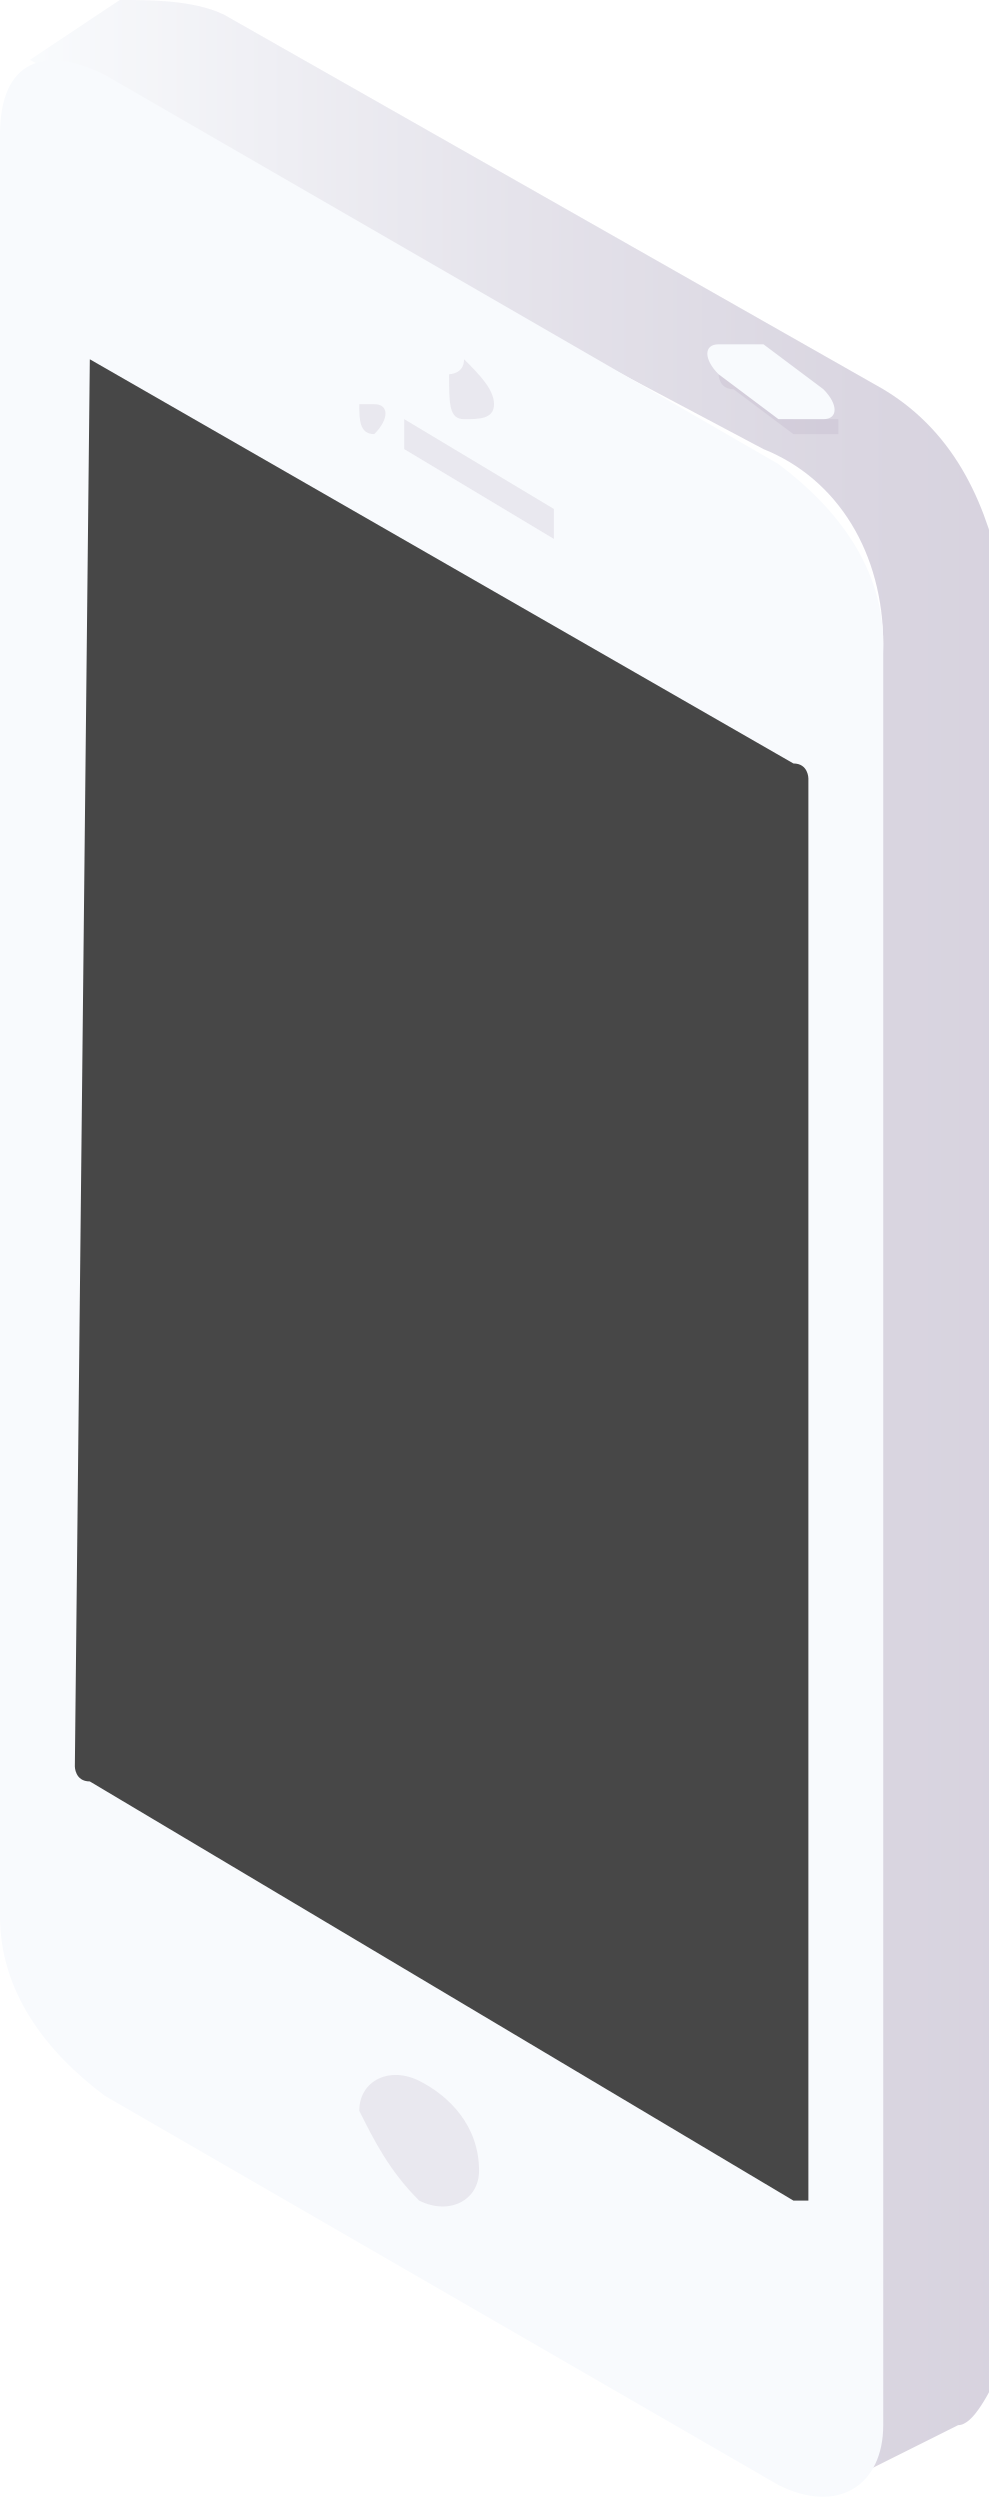
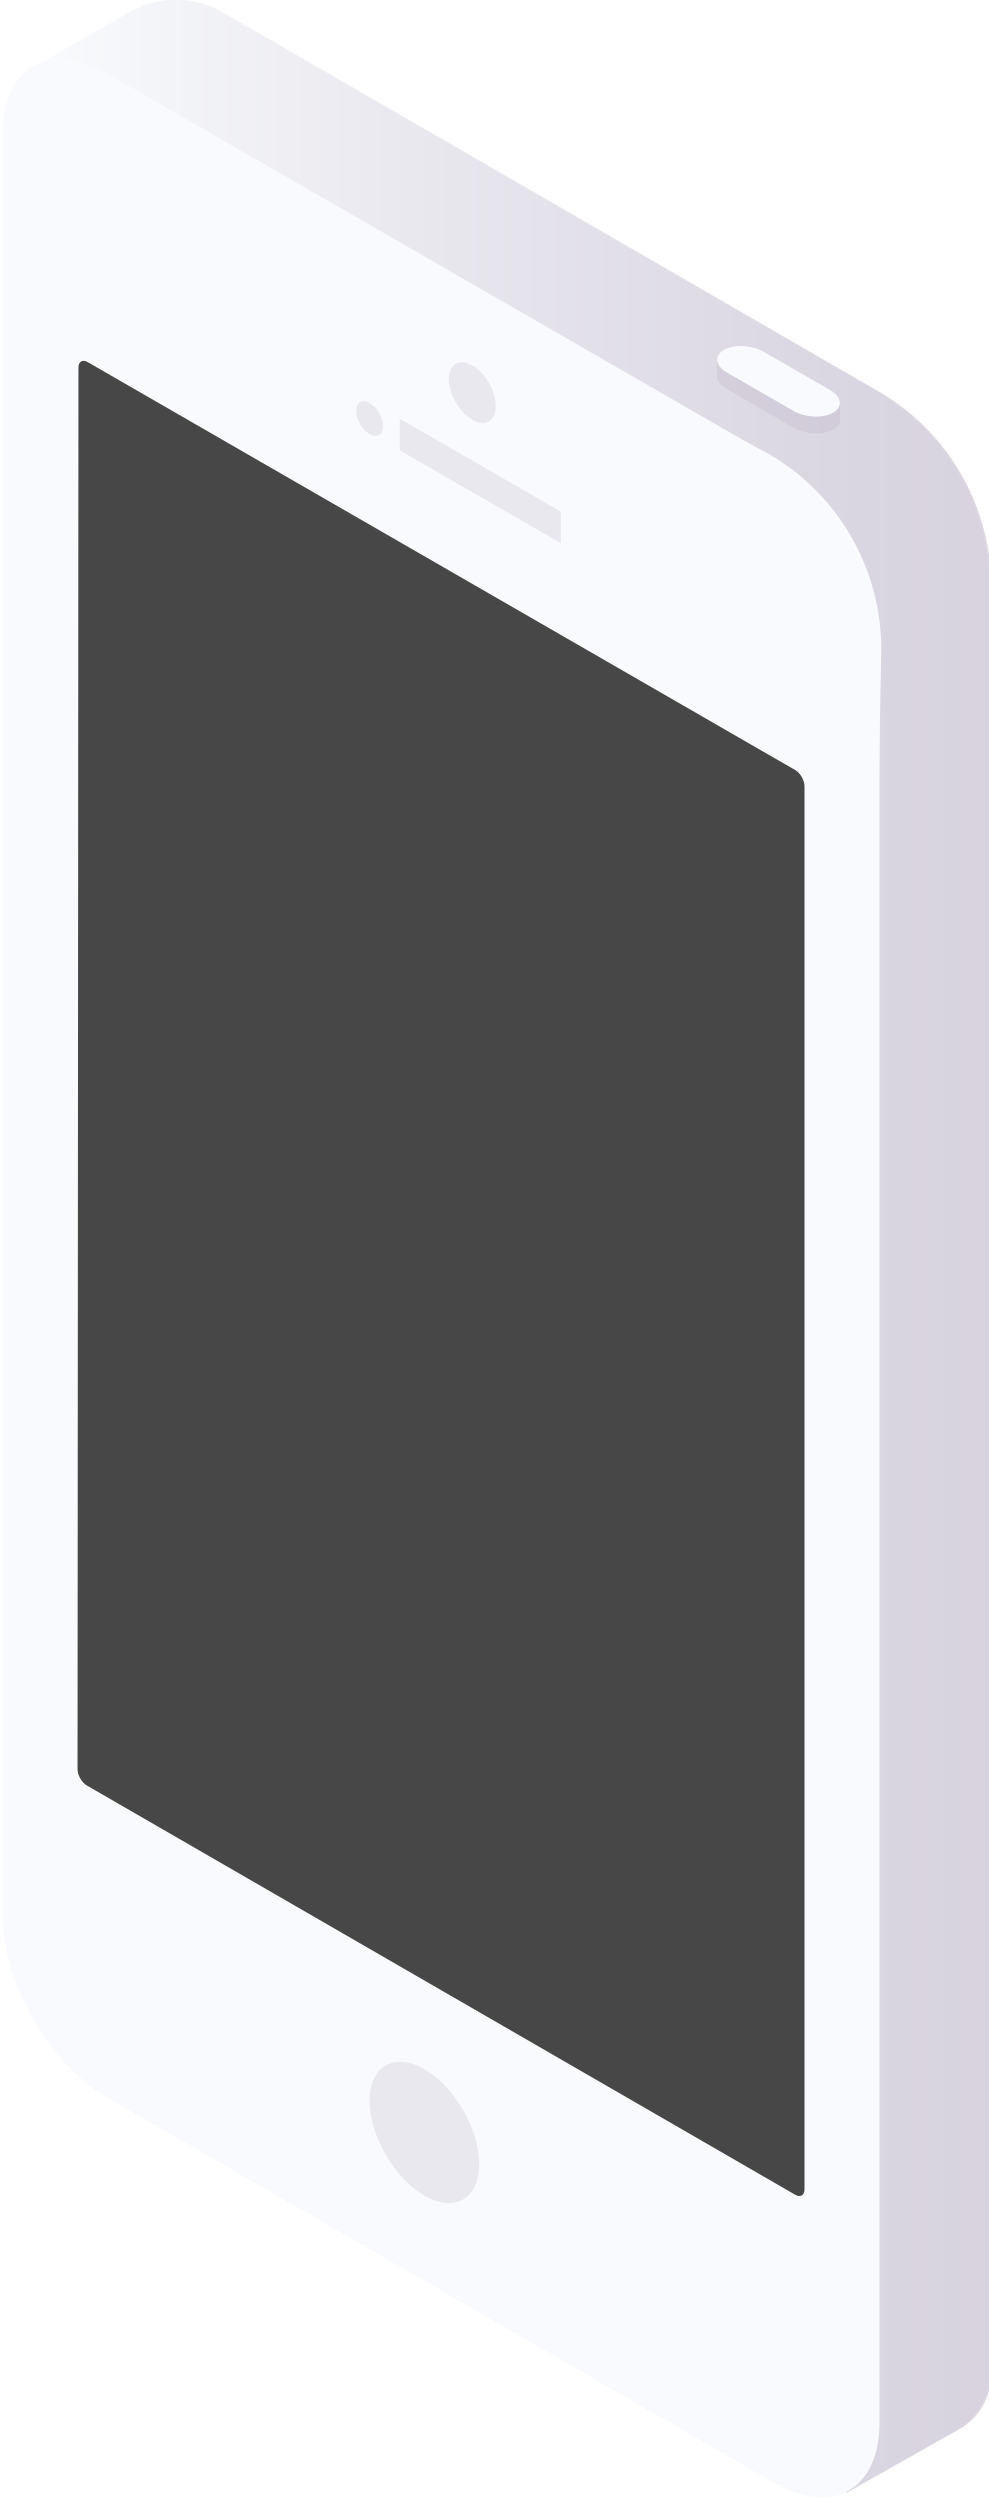
<svg xmlns="http://www.w3.org/2000/svg" version="1.1" id="Layer_1" x="0px" y="0px" viewBox="0 0 6.6 16.7" style="enable-background:new 0 0 6.6 16.7;" xml:space="preserve">
  <style type="text/css">
	.st0{fill:#F8FAFD;}
	.st1{opacity:0.16;fill:url(#SVGID_1_);enable-background:new    ;}
	.st2{fill:#474747;}
- 	.st3{opacity:0.2;fill:#AE9FB7;}
+ 	.st3{opacity:0.2;enable-background:new    ;}
+ 	.st4{fill:#AE9FB7;}
+ 	.st5{opacity:0.2;fill:#AE9FB7;enable-background:new    ;}
</style>
-   <g id="Layer_2">
-     <g id="Layer_2-2">
-       <path class="st0" d="M6.4,16.2l-0.8,0.4L5.9,4.3c0-0.6-0.3-1.1-0.8-1.3L0.2,0.4l0.6-0.4C1,0,1.3,0,1.5,0.1l4.4,2.5    c0.5,0.3,0.7,0.8,0.8,1.3v11.9C6.6,16,6.5,16.2,6.4,16.2z" />
-       <linearGradient id="SVGID_1_" gradientUnits="userSpaceOnUse" x1="0.234" y1="9.677" x2="6.604" y2="9.677" gradientTransform="matrix(1 0 0 -1 0 18)">
-         <stop offset="0" style="stop-color:#FFFFFF" />
-         <stop offset="8.492316e-02" style="stop-color:#E8E3EA" />
-         <stop offset="0.343" style="stop-color:#A594AE" />
-         <stop offset="0.573" style="stop-color:#70547E" />
-         <stop offset="0.766" style="stop-color:#49275B" />
-         <stop offset="0.913" style="stop-color:#320A46" />
-         <stop offset="0.999" style="stop-color:#29003E" />
-       </linearGradient>
-       <path class="st1" d="M6.4,16.2l-0.8,0.4L5.9,4.3c0-0.6-0.3-1.1-0.8-1.3L0.2,0.4l0.6-0.4C1,0,1.3,0,1.5,0.1l4.4,2.5    c0.5,0.3,0.7,0.8,0.8,1.3v11.9C6.6,16,6.5,16.2,6.4,16.2z" />
-       <path class="st0" d="M0.7,0.5C0.3,0.3,0,0.4,0,0.9v11.9c0,0.5,0.3,0.9,0.7,1.2l4.5,2.6c0.4,0.2,0.7,0,0.7-0.4V4.3    c0-0.5-0.3-0.9-0.7-1.2L0.7,0.5z" />
-       <path class="st2" d="M0.6,2.4L0.6,2.4l-0.1,9.4c0,0,0,0.1,0.1,0.1l4.7,2.8h0.1V5.2c0,0,0-0.1-0.1-0.1L0.6,2.4z" />
-       <path class="st3" d="M2.8,14.7c0.2,0.1,0.4,0,0.4-0.2c0-0.3-0.2-0.5-0.4-0.6c-0.2-0.1-0.4,0-0.4,0.2C2.5,14.3,2.6,14.5,2.8,14.7z" />
-       <path class="st3" d="M3.1,2.8c0.1,0,0.2,0,0.2-0.1c0-0.1-0.1-0.2-0.2-0.3C3.1,2.5,3,2.5,3,2.5C3,2.7,3,2.8,3.1,2.8z" />
-       <path class="st3" d="M2.5,2.9C2.5,2.9,2.5,2.9,2.5,2.9c0.1-0.1,0.1-0.2,0-0.2c0,0-0.1,0-0.1,0C2.4,2.8,2.4,2.9,2.5,2.9z" />
-       <polygon class="st3" points="3.7,3.4 2.7,2.8 2.7,3 3.7,3.6   " />
-       <path class="st3" d="M4.8,2.4v0.1c0,0,0,0.1,0.1,0.1l0.4,0.3c0.1,0,0.2,0,0.3,0c0,0,0,0,0-0.1V2.7c0,0,0,0,0,0.1l0,0    c-0.1,0-0.2,0-0.3,0L4.8,2.4L4.8,2.4C4.8,2.5,4.8,2.4,4.8,2.4" />
-       <path class="st0" d="M5.1,2.3c-0.1,0-0.2,0-0.3,0c-0.1,0-0.1,0.1,0,0.2l0.4,0.3c0.1,0,0.2,0,0.3,0c0.1,0,0.1-0.1,0-0.2L5.1,2.3z" />
+   <g>
+     <path class="st0" d="M6.395,16.228L5.643,16.653L5.875,4.337C5.875,3.798,5.587,3.299,5.119,3.03   l-4.88-2.591l0.622-0.358c0.191-0.11,0.425-0.109,0.616,0.001l4.378,2.532   c0.466,0.269,0.754,0.767,0.754,1.305l0,11.944C6.609,16.014,6.527,16.153,6.395,16.228z" />
+     <linearGradient id="SVGID_1_" gradientUnits="userSpaceOnUse" x1="0.251" y1="8.326" x2="6.62" y2="8.326">
+       <stop offset="0" style="stop-color:#FFFFFF" />
+       <stop offset="0.085" style="stop-color:#E8E3EA" />
+       <stop offset="0.343" style="stop-color:#A594AE" />
+       <stop offset="0.573" style="stop-color:#70547E" />
+       <stop offset="0.766" style="stop-color:#49275B" />
+       <stop offset="0.913" style="stop-color:#320A46" />
+       <stop offset="0.999" style="stop-color:#29003E" />
+     </linearGradient>
+     <path class="st1" d="M6.407,16.228l-0.753,0.425L5.887,4.337C5.887,3.798,5.599,3.299,5.131,3.03   L0.251,0.438l0.622-0.358c0.191-0.11,0.425-0.109,0.616,0.001l4.378,2.532   c0.466,0.269,0.754,0.767,0.754,1.305l0,11.944C6.62,16.014,6.539,16.153,6.407,16.228z" />
+     <path class="st0" d="M0.718,0.492C0.332,0.269,0.017,0.451,0.017,0.896l0,11.903   c0,0.445,0.315,0.991,0.701,1.214l4.457,2.575c0.385,0.223,0.701,0.041,0.7-0.404L5.875,4.274   C5.875,3.829,5.559,3.283,5.174,3.061L0.718,0.492z" />
+     <g>
+       <path class="st2" d="M0.586,2.419C0.552,2.399,0.524,2.415,0.524,2.455l-0.006,9.364    c-0,0.04,0.028,0.088,0.062,0.108l4.732,2.734c0.034,0.02,0.062,0.004,0.062-0.036V5.252    c0-0.04-0.028-0.088-0.062-0.108L0.586,2.419z" />
+     </g>
+     <g class="st3">
+       <path class="st4" d="M2.835,14.667c0.201,0.116,0.366,0.021,0.366-0.211    c-0-0.233-0.165-0.518-0.366-0.634S2.469,13.801,2.469,14.033    C2.469,14.265,2.634,14.55,2.835,14.667z" />
+     </g>
+     <g class="st3">
+       <g>
+         <path class="st4" d="M3.155,2.804c0.086,0.05,0.157,0.009,0.157-0.091     C3.312,2.613,3.242,2.491,3.155,2.441S2.998,2.433,2.998,2.532     C2.998,2.632,3.069,2.754,3.155,2.804z" />
+       </g>
+       <g>
+         <g>
+           <path class="st4" d="M2.469,2.9c0.049,0.029,0.09,0.005,0.09-0.052      c-0-0.057-0.041-0.127-0.09-0.156C2.42,2.665,2.379,2.688,2.379,2.745      S2.42,2.872,2.469,2.9z" />
+         </g>
+         <polygon class="st4" points="3.747,3.418 2.67,2.797 2.67,3.008 3.747,3.629    " />
+       </g>
+     </g>
+     <g>
+       <path class="st5" d="M4.79,2.399l0,0.117c0.001,0.028,0.022,0.058,0.062,0.081L5.304,2.858    C5.382,2.903,5.5,2.908,5.568,2.869c0.027-0.015,0.041-0.035,0.044-0.057L5.611,2.687    c0,0-0.012,0.04-0.03,0.056C5.576,2.748,5.574,2.752,5.568,2.756    C5.5,2.794,5.382,2.789,5.304,2.745L4.852,2.484L4.82,2.458    C4.801,2.441,4.79,2.42,4.79,2.399" />
+       <path class="st0" d="M5.098,2.348c-0.077-0.044-0.195-0.049-0.262-0.011    c-0.067,0.039-0.058,0.106,0.019,0.151l0.448,0.258c0.077,0.044,0.195,0.049,0.262,0.011    c0.067-0.038,0.058-0.106-0.019-0.151L5.098,2.348z" />
    </g>
  </g>
</svg>
